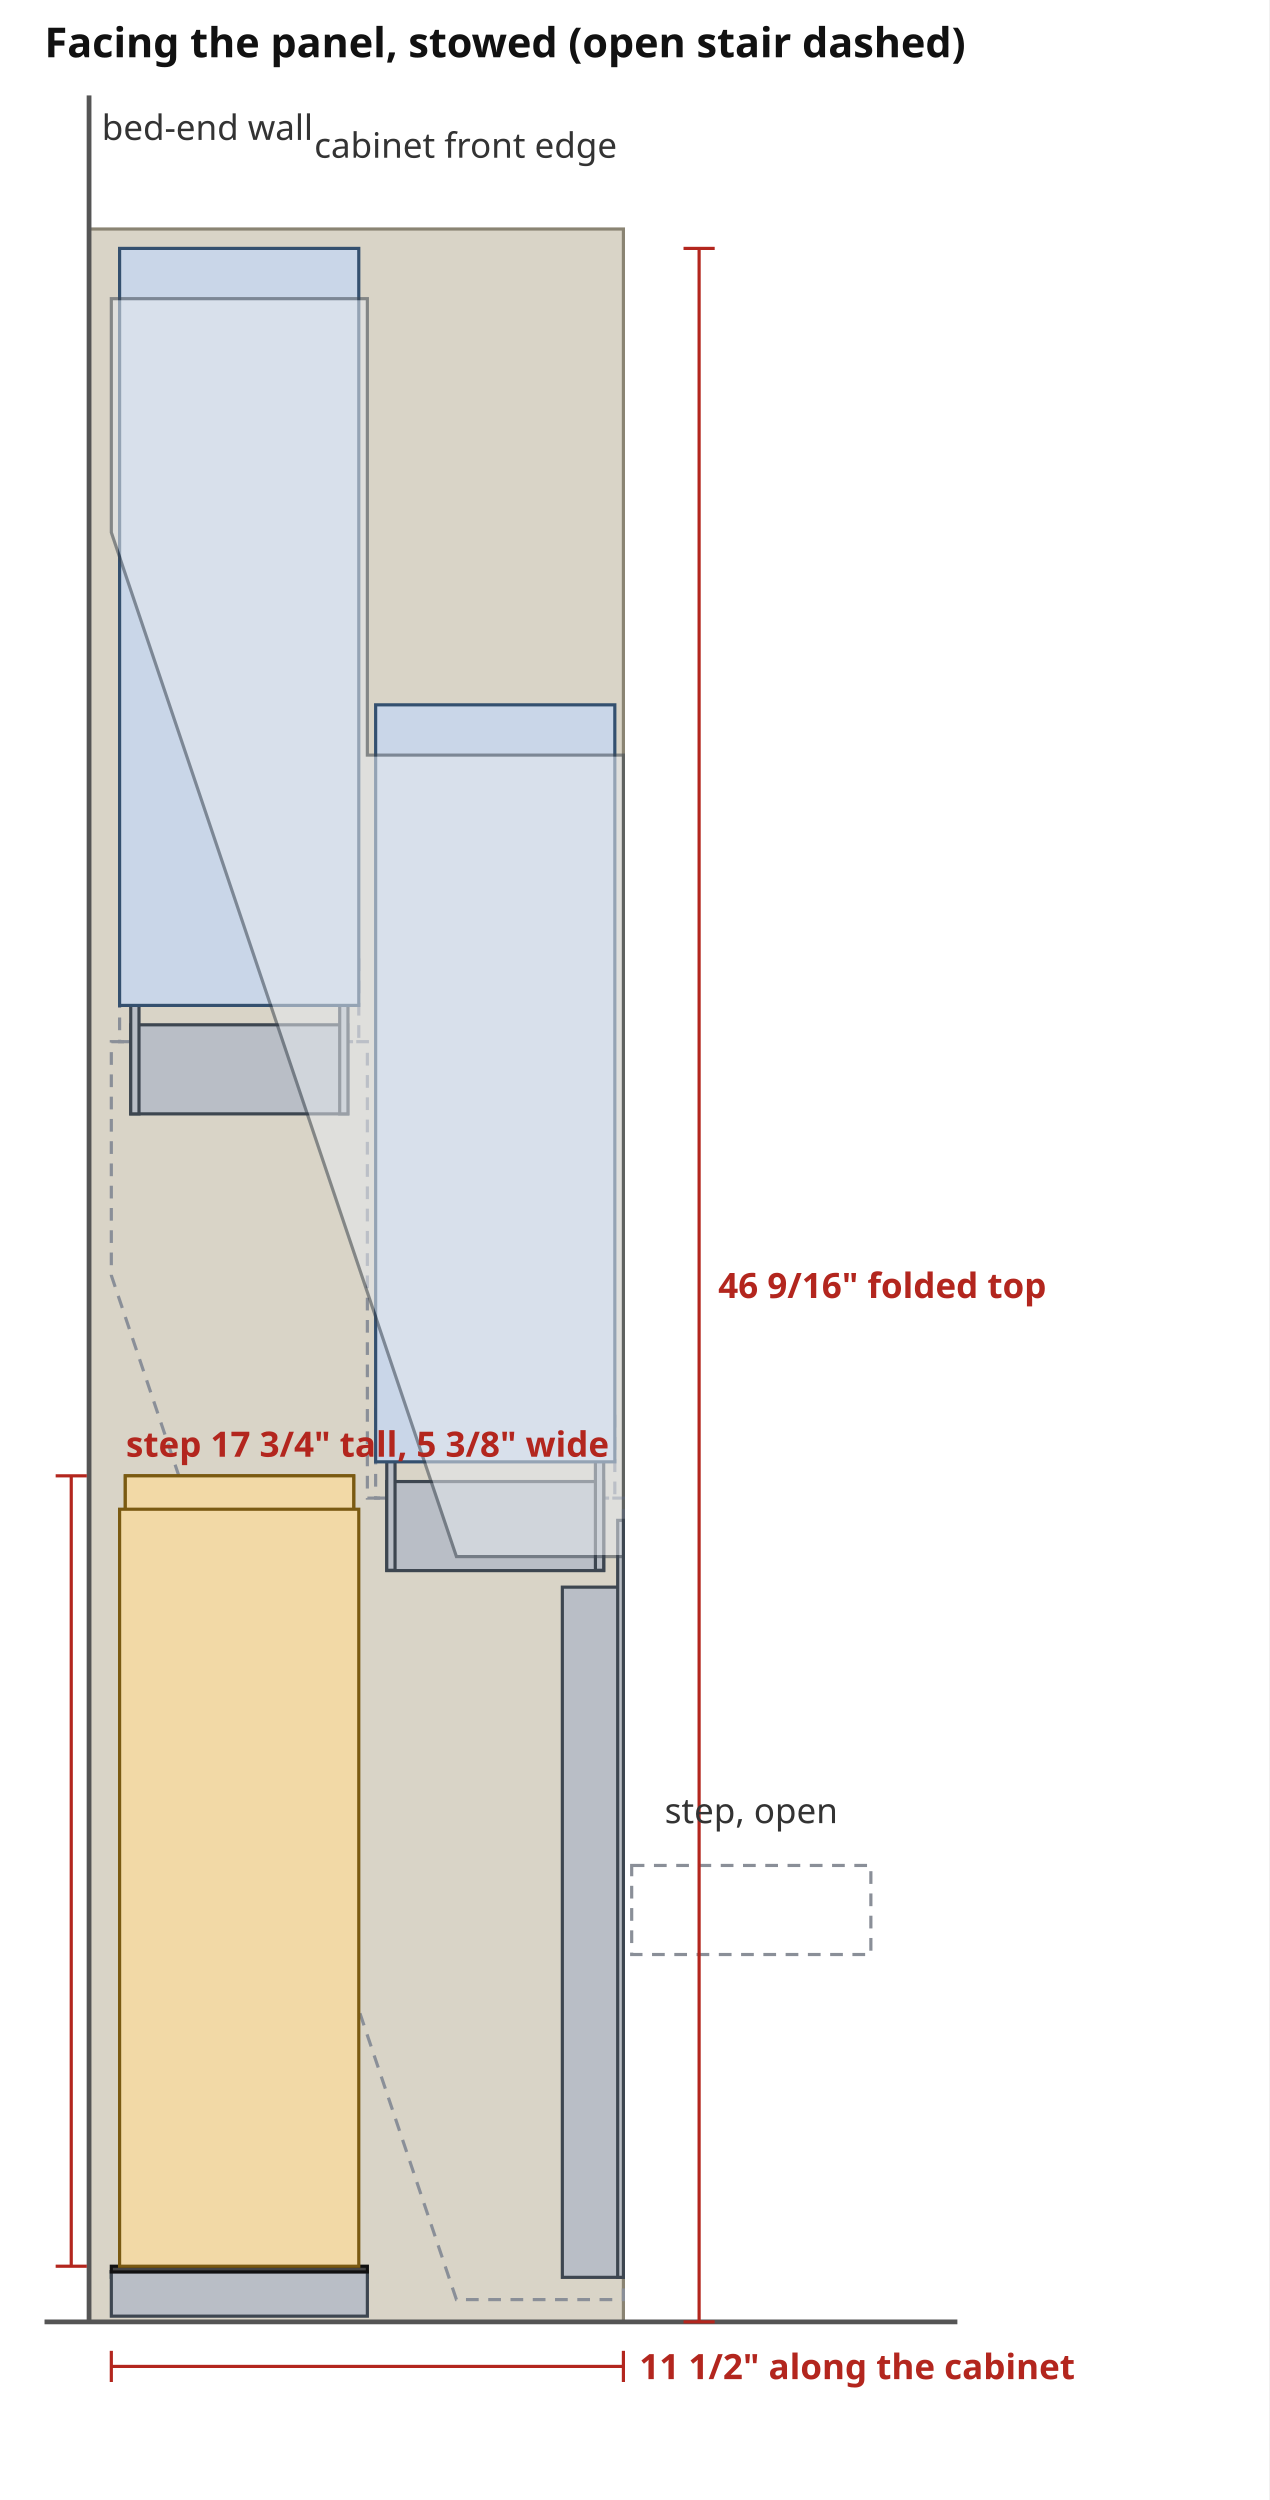
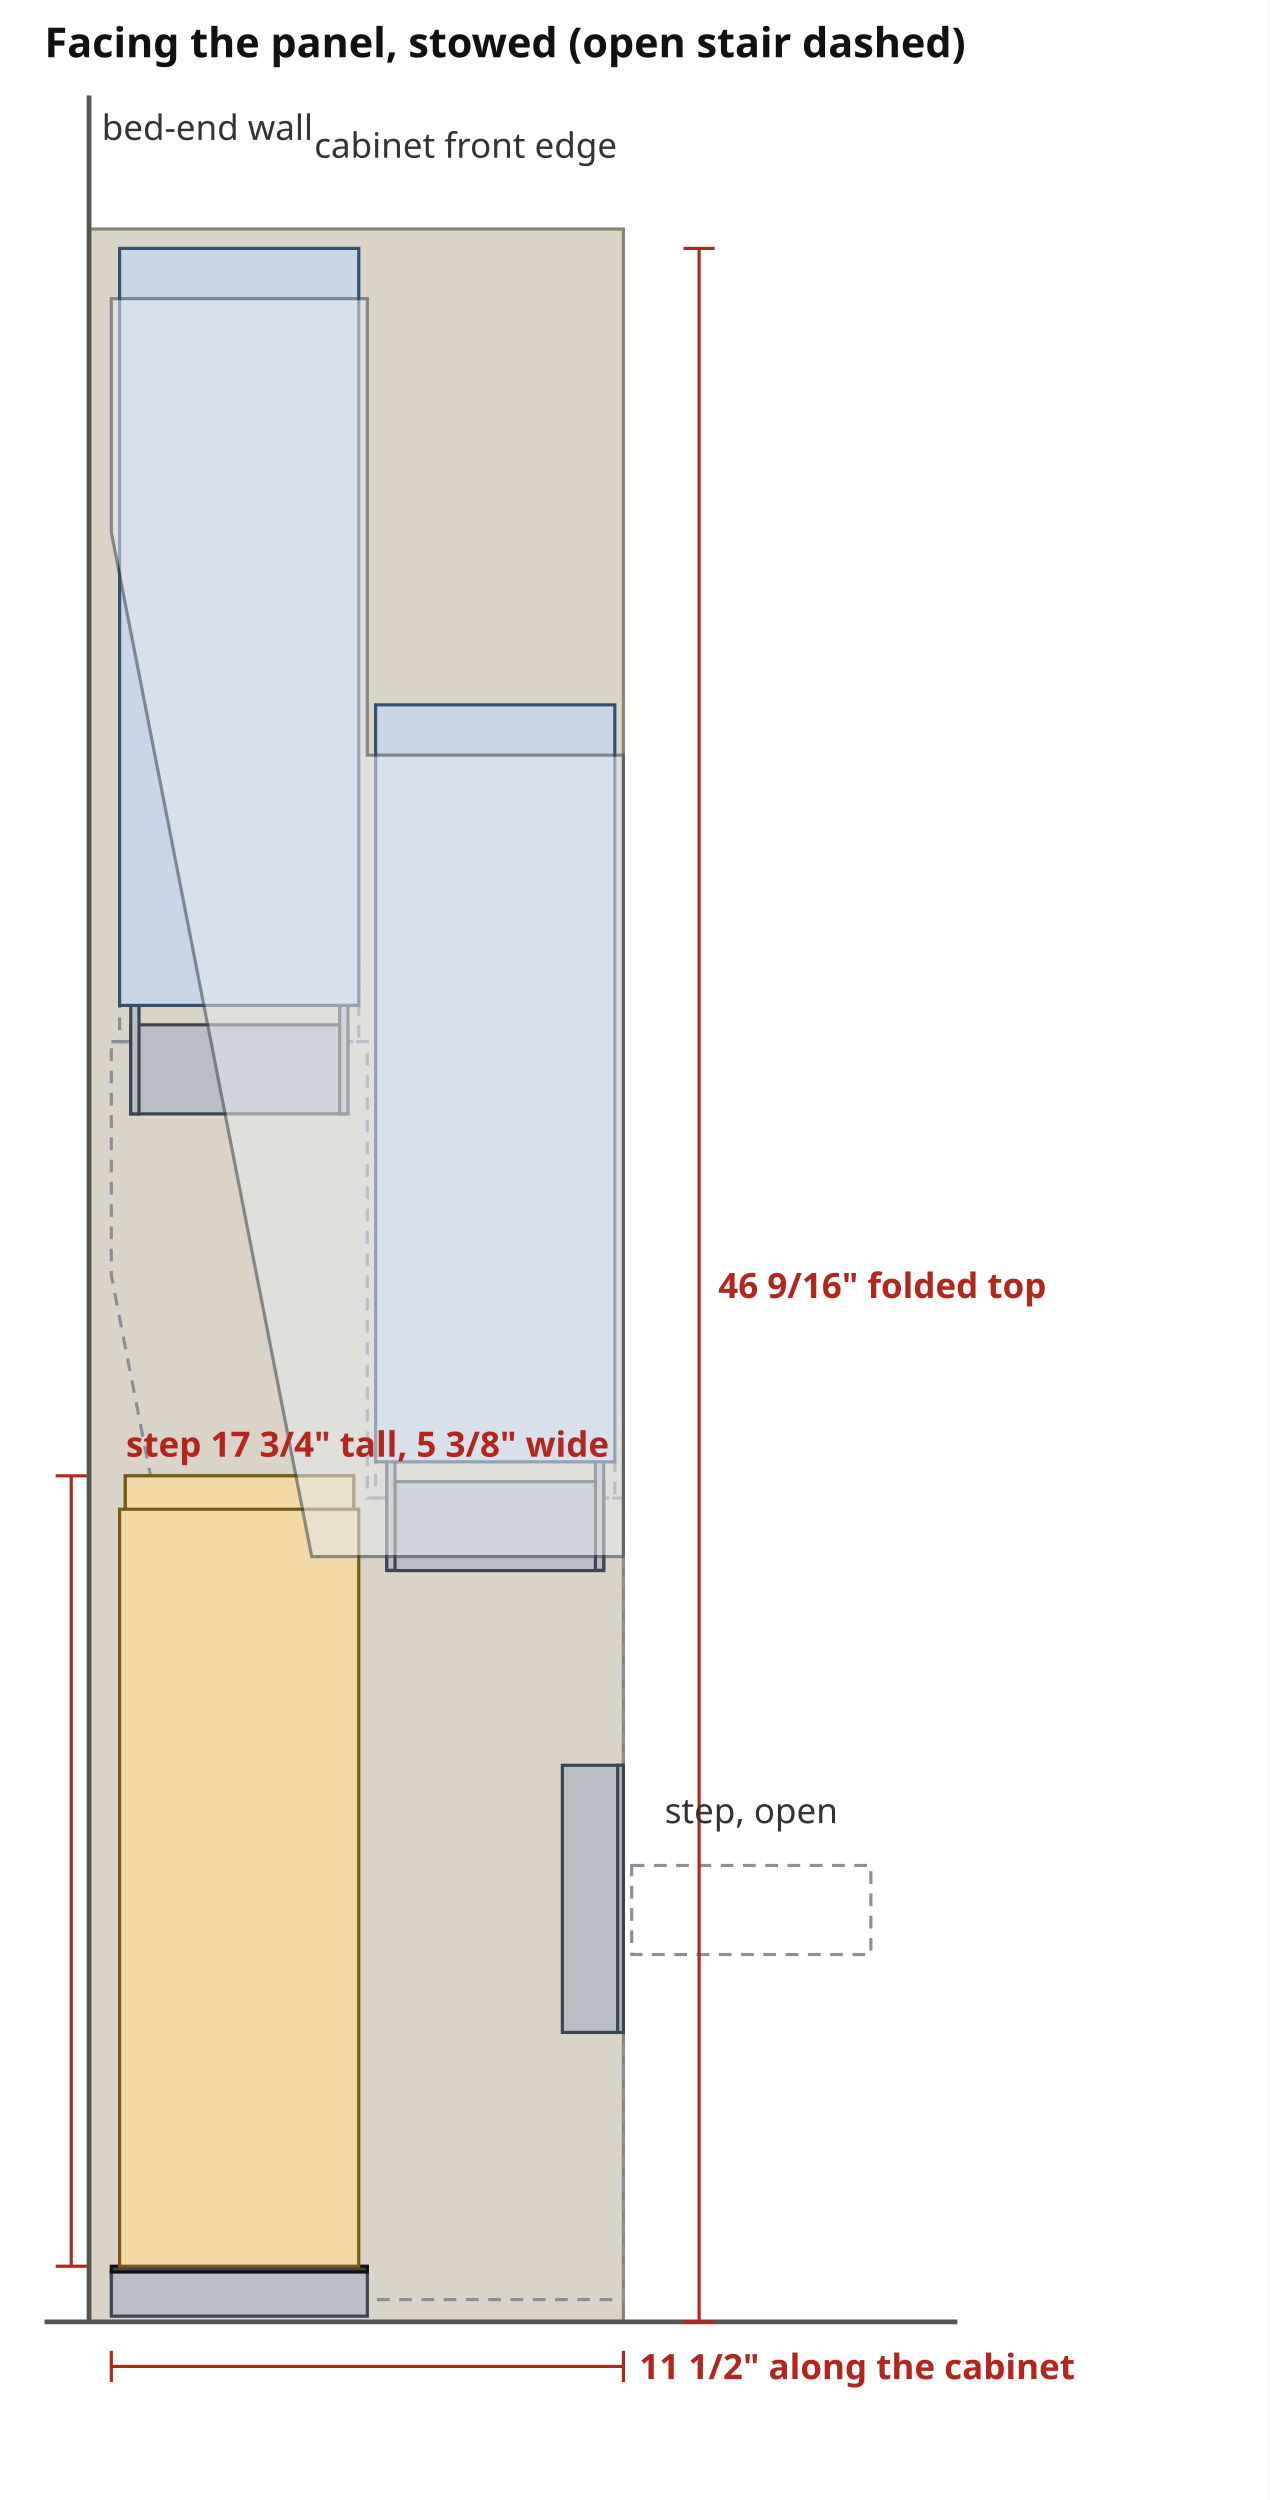
<svg xmlns="http://www.w3.org/2000/svg" viewBox="0 0 399 786" width="399" height="786" role="img">
  <style>
.bg{fill:#fff}.panel{fill:#d9d4c7;stroke:#8a8473}.floor{stroke:#555;stroke-width:1.5}
.tread{fill:#c9d6e8;stroke:#34506f}.rail{fill:#e3e7ec;stroke:#3d4650}.step{fill:#f2d9a6;stroke:#7a5a12}
.fixed{fill:#b9bec6;stroke:#3d4650}.rubber{fill:#444;stroke:#111}.handle{fill:#e9b7ae;stroke:#8f2f1e}
.ghost{fill:none;stroke:#8a8f98;stroke-dasharray:4 3}.bend{stroke:#3d4650;stroke-width:4}.hole{fill:#fff;stroke:#3d4650}.dim{stroke:#b3261e;fill:none;stroke-width:1}
.dimt{fill:#b3261e;font:600 11px system-ui,sans-serif}.lbl{fill:#333;font:11px system-ui,sans-serif}
.ttl{fill:#111;font:600 13px system-ui,sans-serif}rect,polygon,circle{stroke-width:1}
</style>
  <rect class="bg" width="399" height="786" />
  <text class="ttl" x="14" y="18">Facing the panel, stowed (open stair dashed)</text>
  <rect class="panel" x="28.0" y="72.0" width="168.0" height="658.0" />
  <rect class="ghost" x="37.6" y="299.5" width="75.2" height="28.0" />
  <rect class="ghost" x="118.1" y="443.0" width="75.2" height="28.0" />
  <rect class="ghost" x="198.6" y="586.5" width="75.2" height="28.0" />
-   <polygon class="ghost" points="35.0,327.5 115.5,327.5 115.5,471.0 196.0,471.0 196.0,723.0 143.5,723.0 35.0,401.0" />
+   <polygon class="ghost" points="35.0,327.5 115.5,327.5 115.5,471.0 196.0,471.0 196.0,723.0 98.0,723.0 35.0,401.0" />
  <rect class="fixed" x="41.1" y="322.2" width="68.2" height="28.0" />
  <rect class="fixed" x="41.1" y="302.1" width="2.6" height="48.1" />
  <rect class="fixed" x="106.8" y="302.1" width="2.6" height="48.1" />
  <rect class="rubber" x="71.8" y="136.8" width="7.0" height="7.0" />
  <rect class="fixed" x="121.6" y="465.8" width="68.2" height="28.0" />
  <rect class="fixed" x="121.6" y="445.6" width="2.6" height="48.1" />
  <rect class="fixed" x="187.2" y="445.6" width="2.6" height="48.1" />
  <rect class="rubber" x="152.2" y="280.2" width="7.0" height="7.0" />
  <rect class="fixed" x="35.0" y="714.2" width="80.5" height="1.8" />
  <rect class="fixed" x="35.0" y="714.2" width="80.5" height="14.0" />
  <rect class="rubber" x="35.0" y="712.5" width="80.5" height="1.8" />
-   <rect class="fixed" x="176.8" y="499.0" width="19.2" height="217.0" />
-   <rect class="fixed" x="194.2" y="478.0" width="1.8" height="238.0" />
+   <rect class="fixed" x="176.8" y="555.0" width="19.2" height="84.0" />
+   <rect class="fixed" x="194.2" y="555.0" width="1.8" height="84.0" />
  <rect class="tread" x="37.6" y="78.1" width="75.2" height="238.0" />
  <rect class="tread" x="118.1" y="221.6" width="75.2" height="238.0" />
  <rect class="step" x="39.4" y="571.6" width="71.8" height="140.0" />
  <rect class="step" x="39.4" y="686.2" width="71.8" height="25.4" />
  <rect class="step" x="39.4" y="464.0" width="71.8" height="140.0" />
  <rect class="step" x="39.4" y="464.0" width="71.8" height="25.4" />
  <rect class="step" x="37.6" y="474.5" width="75.2" height="238.0" />
  <g opacity="0.55">
-     <polygon class="rail" points="35.0,93.9 115.5,93.9 115.5,237.4 196.0,237.4 196.0,489.4 143.5,489.4 35.0,167.4" />
+     <polygon class="rail" points="35.0,93.9 115.5,93.9 115.5,237.4 196.0,237.4 196.0,489.4 98.0,489.4 35.0,167.4" />
  </g>
  <line class="floor" x1="14.0" y1="730.0" x2="301.0" y2="730.0" />
  <line class="floor" x1="28.0" y1="730.0" x2="28.0" y2="30.0" />
  <line class="dim" x1="219.8" y1="730.0" x2="219.8" y2="78.1" />
  <line class="dim" x1="214.9" y1="730.0" x2="224.7" y2="730.0" />
  <line class="dim" x1="214.9" y1="78.1" x2="224.7" y2="78.1" />
  <text class="dimt" x="225.8" y="408.1" text-anchor="start">46 9/16" folded top</text>
  <line class="dim" x1="22.4" y1="712.5" x2="22.4" y2="464.0" />
  <line class="dim" x1="17.5" y1="712.5" x2="27.3" y2="712.5" />
  <line class="dim" x1="17.5" y1="464.0" x2="27.3" y2="464.0" />
  <text class="dimt" x="28.4" y="592.2" text-anchor="start" />
  <text class="dimt" x="39.6" y="458.0" text-anchor="start">step 17 3/4" tall, 5 3/8" wide</text>
  <line class="dim" x1="35.0" y1="744.0" x2="196.0" y2="744.0" />
  <line class="dim" x1="35.0" y1="748.9" x2="35.0" y2="739.1" />
  <line class="dim" x1="196.0" y1="748.9" x2="196.0" y2="739.1" />
  <text class="dimt" x="201.0" y="748.0" text-anchor="start">11 1/2" along the cabinet</text>
  <text class="lbl" x="32.0" y="44.0" text-anchor="start">bed-end wall</text>
  <text class="lbl" x="194.0" y="49.6" text-anchor="end">cabinet front edge</text>
  <text class="lbl" x="236.2" y="573.2" text-anchor="middle">step, open</text>
</svg>
